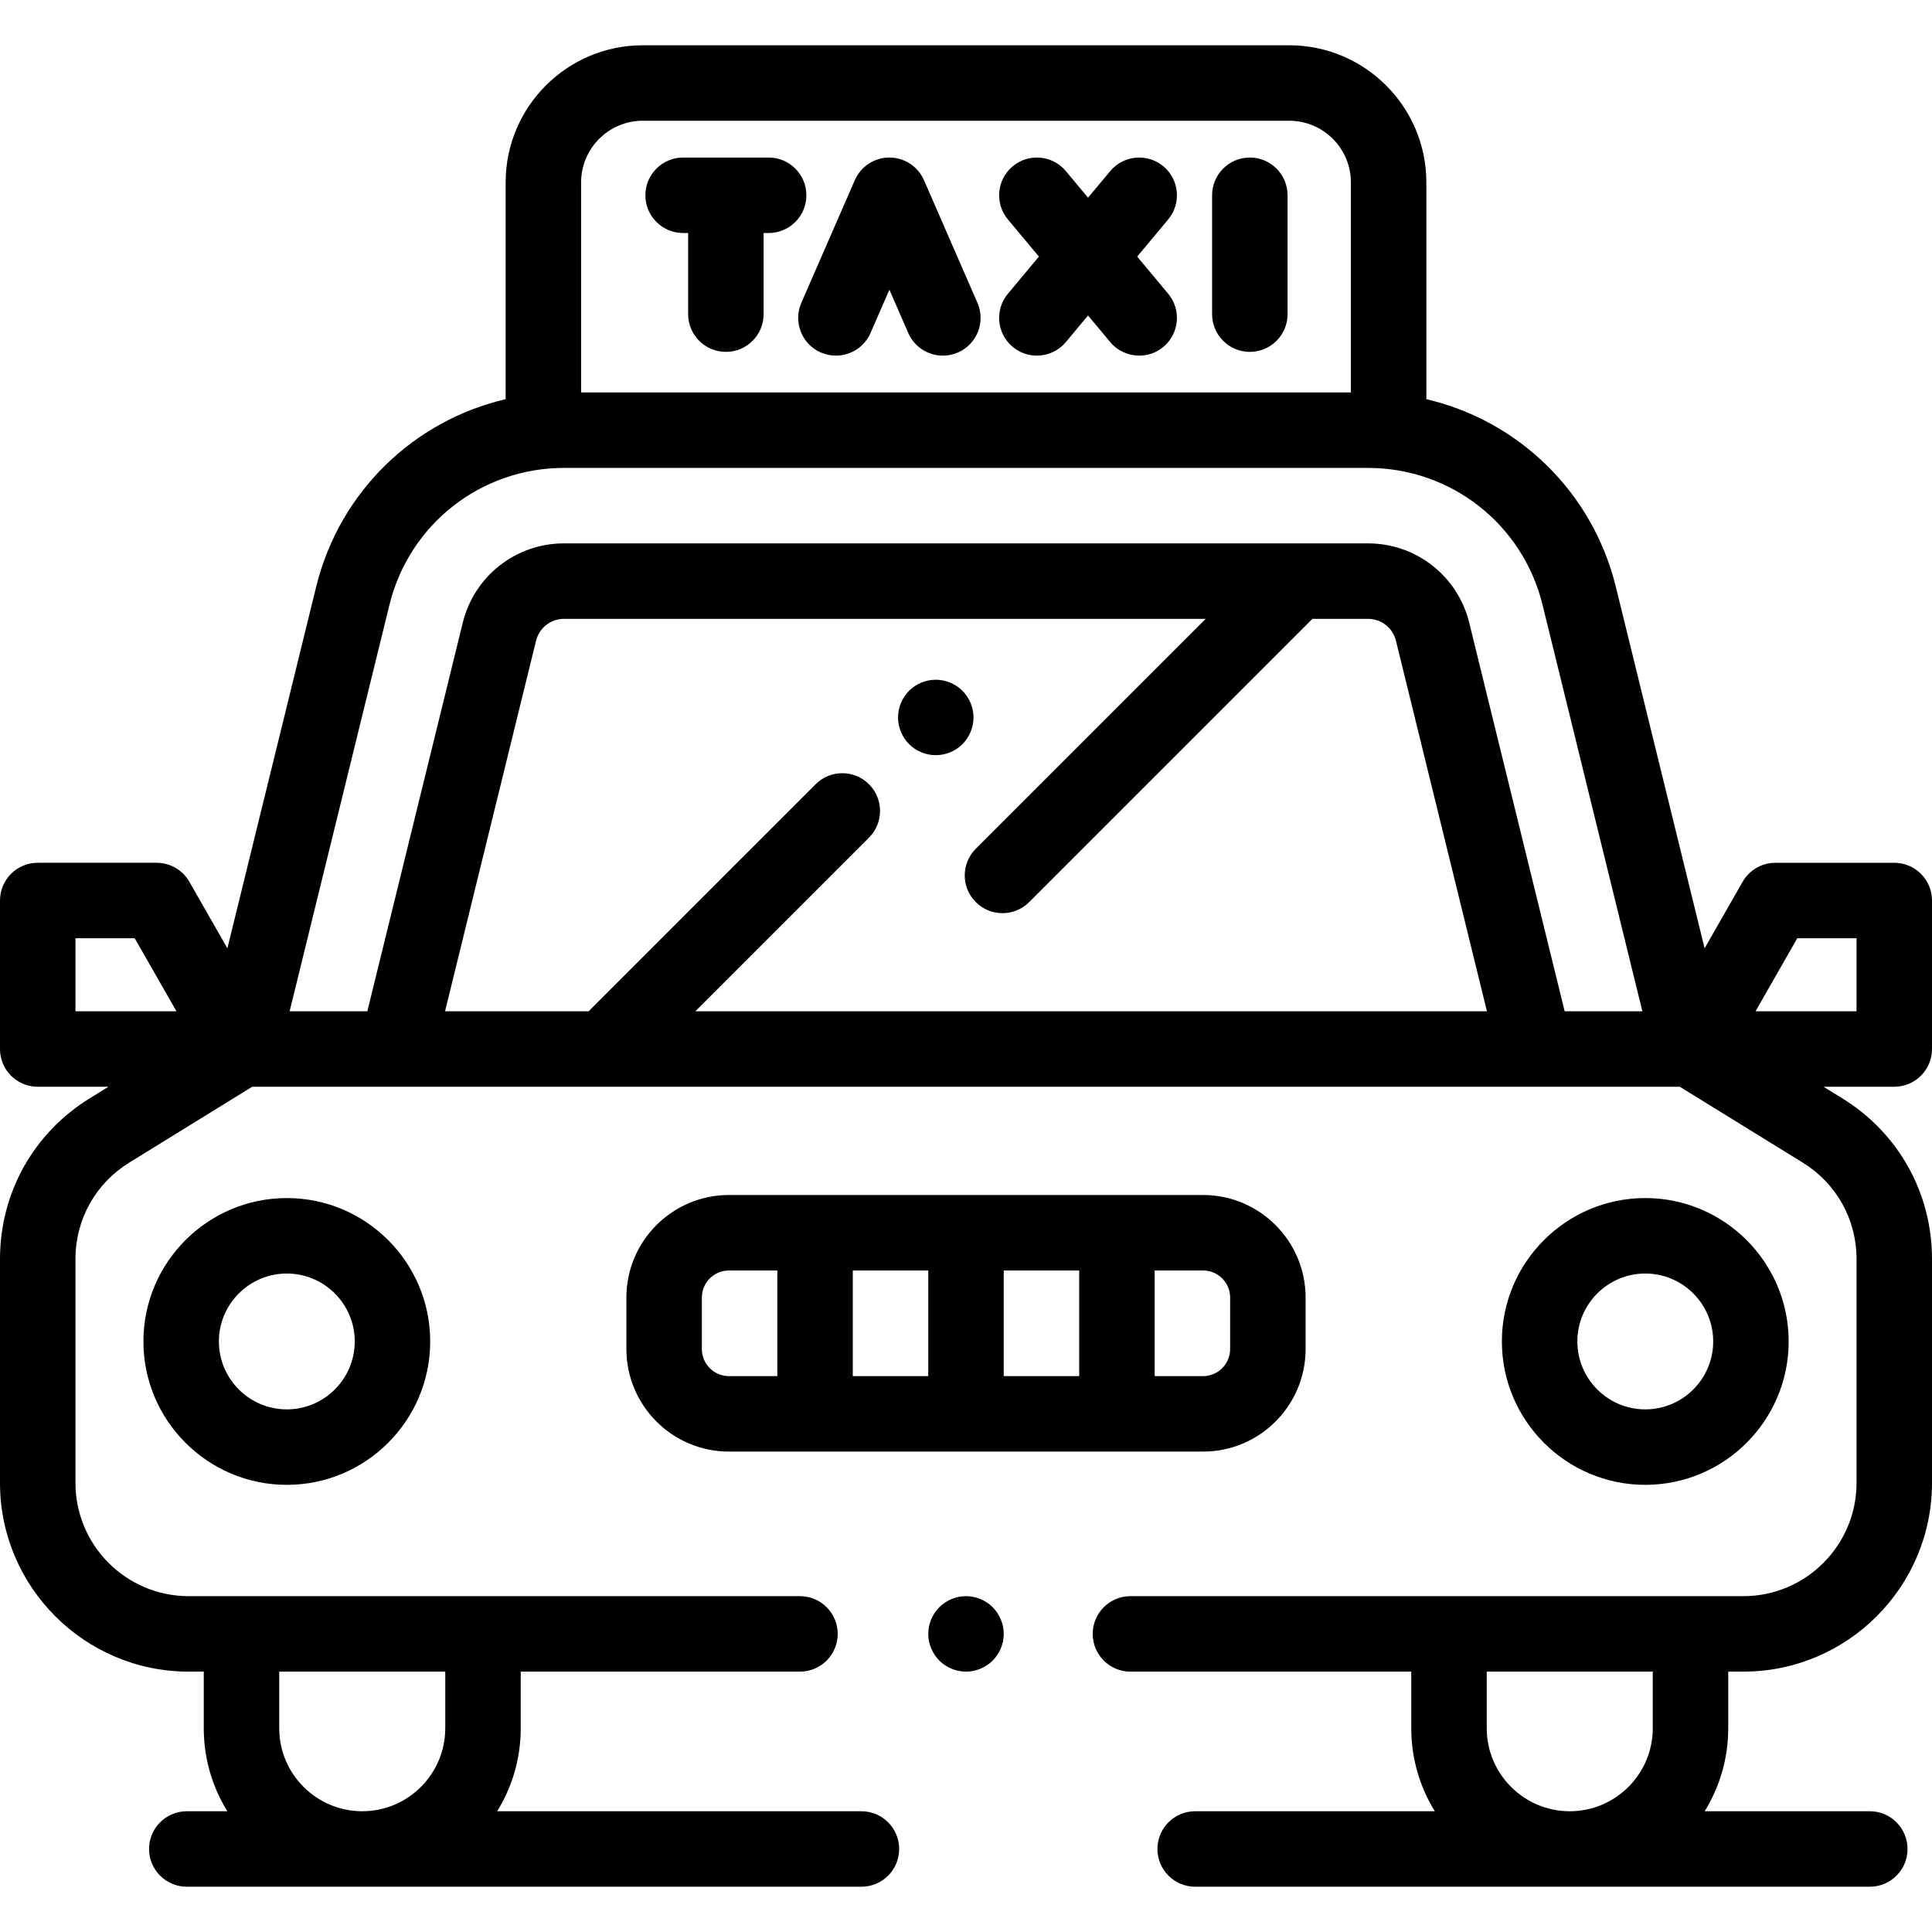
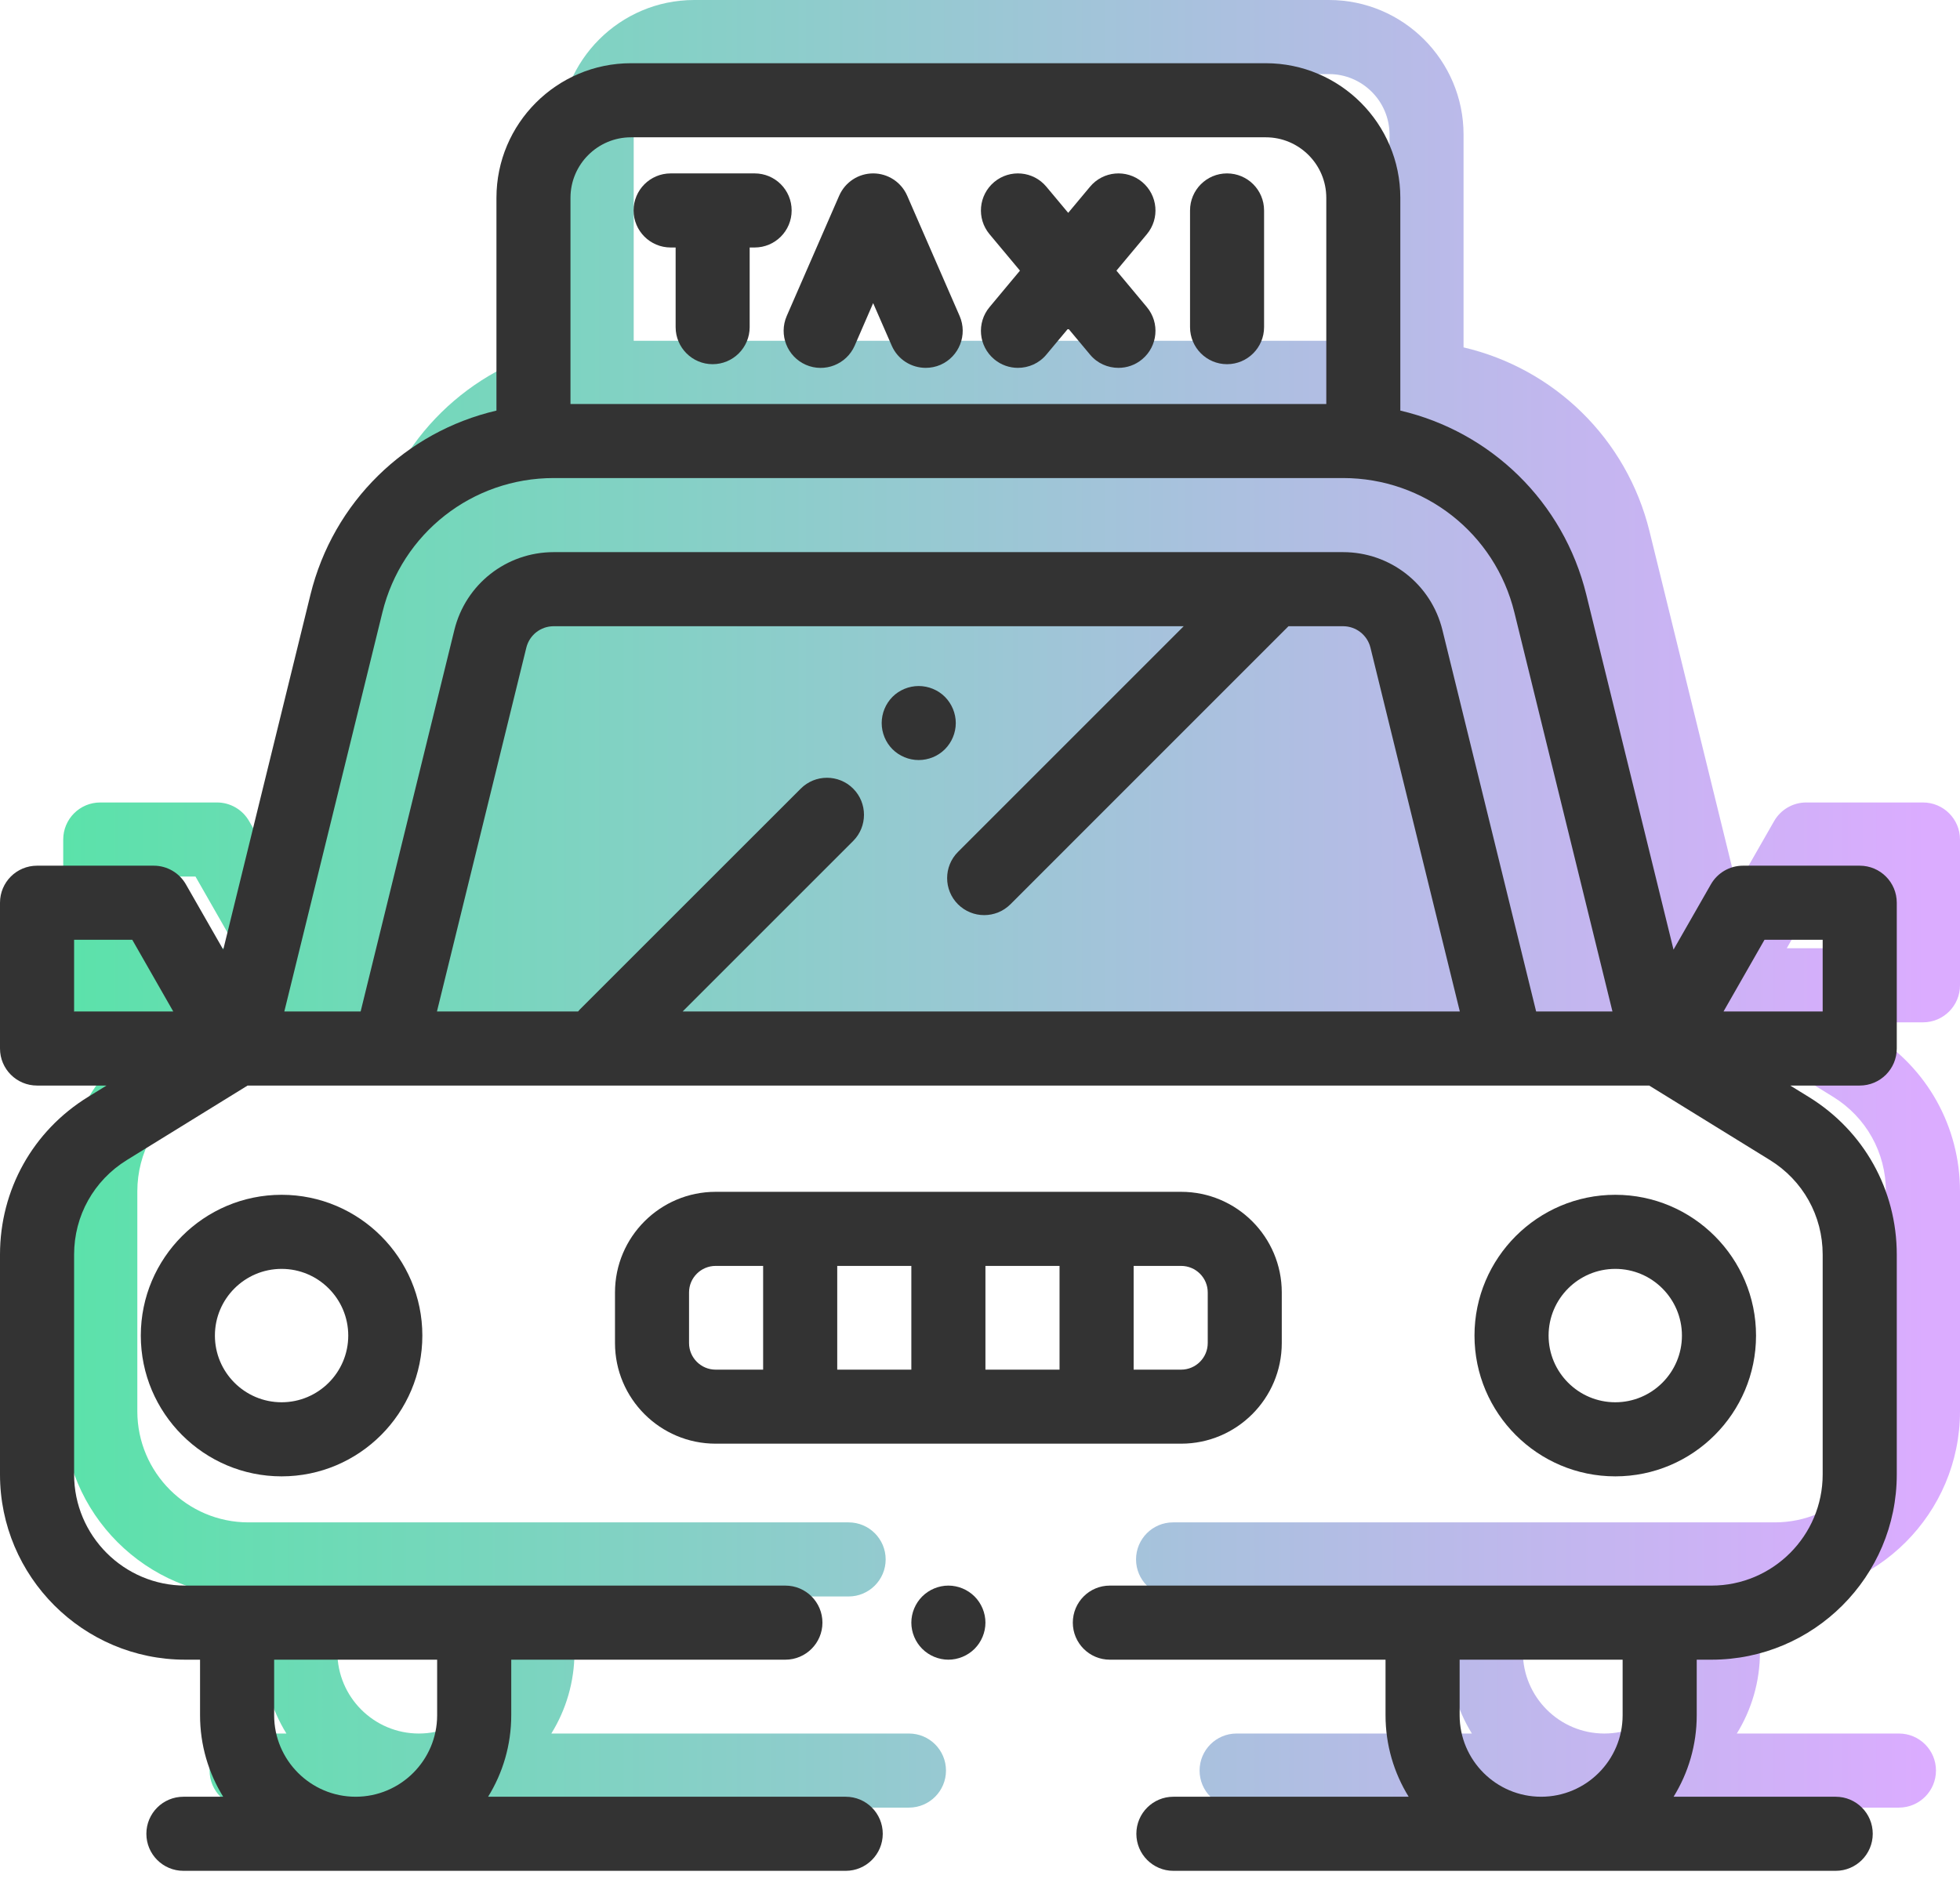
- <svg xmlns="http://www.w3.org/2000/svg" version="1.1" id="Capa_1" x="0px" y="0px" viewBox="0 0 512.001 512.001" style="enable-background:new 0 0 512.001 512.001;" xml:space="preserve">
-   <g>
-     <g>
-       <path d="M263.069,425.93C261.21,424.07,258.63,423,256,423s-5.21,1.07-7.07,2.93S246,430.37,246,433s1.069,5.21,2.93,7.07    c1.861,1.86,4.44,2.93,7.07,2.93s5.21-1.07,7.069-2.93c1.86-1.86,2.931-4.44,2.931-7.07S264.93,427.79,263.069,425.93z" />
-     </g>
-   </g>
-   <g>
-     <g>
-       <path d="M318.823,316.688H193.177c-14.985,0-27.177,12.192-27.177,27.177v13.646c0,14.985,12.191,27.177,27.177,27.177h125.646    c14.986,0,27.177-12.191,27.177-27.177v-13.646C346,328.88,333.809,316.688,318.823,316.688z M206,364.688h-12.823    c-3.957,0-7.177-3.22-7.177-7.177v-13.646c0-3.958,3.22-7.177,7.177-7.177H206V364.688z M246,364.688h-20v-28h20V364.688z     M286,364.688h-20v-28h20V364.688z M326,357.51c0,3.957-3.22,7.177-7.177,7.177H306v-28h12.823c3.957,0,7.177,3.22,7.177,7.177    V357.51z" />
-     </g>
-   </g>
-   <g>
-     <g>
-       <path d="M255.059,183.06c-1.859-1.86-4.439-2.92-7.069-2.92c-2.631,0-5.211,1.06-7.07,2.92c-1.86,1.87-2.93,4.44-2.93,7.08    c0,2.63,1.069,5.2,2.93,7.07c1.859,1.86,4.439,2.92,7.07,2.92c2.63,0,5.21-1.06,7.069-2.92c1.86-1.87,2.931-4.44,2.931-7.07    C257.99,187.5,256.92,184.93,255.059,183.06z" />
-     </g>
-   </g>
-   <g>
-     <g>
-       <path d="M76.009,317.5c-20.953,0-38,17.047-38,38s17.047,38,38,38s38-17.047,38-38S96.962,317.5,76.009,317.5z M76.009,373.5    c-9.925,0-18-8.075-18-18s8.075-18,18-18c9.925,0,18,8.075,18,18S85.934,373.5,76.009,373.5z" />
-     </g>
-   </g>
-   <g>
-     <g>
-       <path d="M436.015,317.5c-20.953,0-38,17.047-38,38s17.047,38,38,38s38-17.047,38-38S456.968,317.5,436.015,317.5z M436.015,373.5    c-9.925,0-18-8.075-18-18s8.075-18,18-18s18,8.075,18,18S445.94,373.5,436.015,373.5z" />
-     </g>
-   </g>
-   <g>
-     <g>
-       <path d="M458.001,443h4c27.57,0,50-22.43,50-50v-59.359c0-17.471-8.876-33.378-23.744-42.552L483.25,288H502    c5.522,0,10-4.477,10-10v-39.354c0-5.523-4.478-10-10-10h-31.5c-3.588,0-6.9,1.922-8.682,5.037l-10.077,17.626L428.21,155.5    c-6.182-25.171-25.848-44.026-50.21-49.712V48.333C378,28.299,361.701,12,341.667,12H170.333C150.299,12,134,28.299,134,48.333    v57.455c-24.362,5.685-44.028,24.541-50.21,49.712l-23.531,95.808l-10.077-17.626c-1.781-3.115-5.094-5.037-8.682-5.037H10    c-5.522,0-10,4.477-10,10V278c0,5.523,4.478,10,10,10h18.75l-5.006,3.089C8.876,300.263,0,316.17,0,333.641V393    c0,27.57,22.43,50,50,50h4v15c0,8.062,2.288,15.597,6.242,22h-10.74c-5.522,0-10,4.477-10,10s4.478,10,10,10h178.784    c5.522,0,10-4.477,10-10s-4.478-10-10-10h-96.528c3.954-6.403,6.242-13.938,6.242-22v-15h74c5.522,0,10-4.477,10-10    s-4.478-10-10-10H50c-16.542,0-30-13.458-30-30v-59.359c0-10.482,5.326-20.027,14.246-25.531L66.837,288h378.326l32.591,20.109    c8.92,5.504,14.246,15.049,14.246,25.531V393c0,16.542-13.458,30-30,30H299.581c-5.522,0-10,4.477-10,10s4.478,10,10,10H374v15    c0,8.062,2.288,15.597,6.242,22h-63.51c-5.522,0-10,4.477-10,10s4.478,10,10,10h178.784c5.522,0,10-4.477,10-10s-4.478-10-10-10    h-43.757c3.954-6.403,6.242-13.938,6.242-22V443z M74,443h44v15c0,12.131-9.869,22-22,22s-22-9.869-22-22V443z M20,268v-19.354    h15.698L46.764,268H20z M154,48.333C154,39.328,161.327,32,170.333,32h171.334C350.673,32,358,39.328,358,48.333V104H154V48.333z     M184.267,268l46.024-46.023c3.905-3.906,3.905-10.238,0-14.143c-3.905-3.905-10.235-3.905-14.143,0l-59.574,59.574    c-0.19,0.19-0.364,0.391-0.535,0.592h-38.098l24.115-98.188c0.841-3.422,3.889-5.812,7.412-5.812h170.055l-60.928,60.929    c-3.905,3.905-3.905,10.237,0,14.142c1.953,1.953,4.512,2.929,7.071,2.929s5.118-0.977,7.071-2.929L347.808,164h14.724    c3.523,0,6.571,2.39,7.411,5.812L394.057,268H184.267z M414.651,268l-25.286-102.958C386.322,152.654,375.288,144,362.531,144    H149.469c-12.757,0-23.791,8.652-26.834,21.041L97.348,268H76.753l26.459-107.729C108.458,138.915,127.479,124,149.47,124h213.06    c21.99,0,41.012,14.915,46.258,36.271L435.247,268H414.651z M465.236,268l11.065-19.354H492V268H465.236z M438,458    c0,12.131-9.869,22-22,22c-12.131,0-22-9.869-22-22v-15h44V458z" />
-     </g>
-   </g>
-   <g>
-     <g>
-       <path d="M331.221,41.75c-5.522,0-10,4.477-10,10v31.5c0,5.523,4.478,10,10,10c5.522,0,10-4.477,10-10v-31.5    C341.221,46.227,336.743,41.75,331.221,41.75z" />
-     </g>
-   </g>
-   <g>
-     <g>
-       <path d="M203.7,41.75h-22.667c-5.522,0-10,4.477-10,10s4.478,10,10,10h1.334v21.5c0,5.523,4.478,10,10,10c5.522,0,10-4.477,10-10    v-21.5h1.333c5.522,0,10-4.477,10-10S209.223,41.75,203.7,41.75z" />
-     </g>
-   </g>
-   <g>
-     <g>
-       <path d="M301.366,68l8.213-9.843c3.539-4.241,2.97-10.547-1.271-14.085c-4.238-3.537-10.544-2.97-14.084,1.271l-5.881,7.049    l-5.881-7.049c-3.538-4.242-9.847-4.809-14.084-1.271c-4.241,3.539-4.811,9.844-1.271,14.085L275.319,68l-8.213,9.843    c-3.539,4.241-2.97,10.546,1.271,14.085c1.87,1.561,4.142,2.322,6.401,2.322c2.862,0,5.705-1.224,7.683-3.594l5.881-7.049    l5.881,7.049c1.978,2.371,4.819,3.594,7.683,3.594c2.26,0,4.532-0.762,6.401-2.322c4.241-3.539,4.811-9.844,1.271-14.085    L301.366,68z" />
-     </g>
-   </g>
-   <g>
-     <g>
-       <path d="M259.034,80.254l-14.168-32.5c-1.59-3.646-5.189-6.004-9.167-6.004c-3.978,0-7.577,2.357-9.167,6.004l-14.167,32.5    c-2.207,5.063,0.108,10.956,5.171,13.163c5.065,2.207,10.956-0.109,13.163-5.171l5-11.471l5.001,11.471    c1.64,3.762,5.314,6.006,9.172,6.006c1.334,0,2.69-0.269,3.991-0.835C258.926,91.211,261.241,85.316,259.034,80.254z" />
-     </g>
-   </g>
-   <g>
- </g>
-   <g>
- </g>
-   <g>
- </g>
-   <g>
- </g>
-   <g>
- </g>
-   <g>
- </g>
-   <g>
- </g>
-   <g>
- </g>
-   <g>
- </g>
-   <g>
- </g>
-   <g>
- </g>
-   <g>
- </g>
-   <g>
- </g>
-   <g>
- </g>
-   <g>
- </g>
+ <svg xmlns="http://www.w3.org/2000/svg" width="31" height="30" viewBox="0 0 31 30" fill="none">
+   <path d="M27.836 25.254H28.07C29.686 25.254 31 23.94 31 22.324V18.846C31 17.822 30.48 16.89 29.609 16.353L29.315 16.172H30.414C30.738 16.172 31 15.909 31 15.586V13.28C31 12.956 30.738 12.694 30.414 12.694H28.568C28.358 12.694 28.164 12.807 28.06 12.989L27.469 14.022L26.09 8.408C25.728 6.933 24.576 5.829 23.148 5.495V2.129C23.148 0.955 22.193 0 21.02 0H10.98C9.807 0 8.852 0.955 8.852 2.129V5.495C7.424 5.828 6.272 6.933 5.91 8.408L4.531 14.022L3.94 12.989C3.836 12.807 3.642 12.694 3.432 12.694H1.586C1.262 12.694 1 12.956 1 13.28V15.586C1 15.909 1.262 16.172 1.586 16.172H2.685L2.391 16.353C1.52 16.89 1 17.822 1 18.846V22.324C1 23.94 2.314 25.254 3.93 25.254H4.164V26.133C4.164 26.605 4.298 27.047 4.53 27.422H3.901C3.577 27.422 3.315 27.684 3.315 28.008C3.315 28.331 3.577 28.594 3.901 28.594H14.376C14.7 28.594 14.962 28.331 14.962 28.008C14.962 27.684 14.7 27.422 14.376 27.422H8.72C8.952 27.047 9.086 26.605 9.086 26.133V25.254H13.422C13.745 25.254 14.008 24.991 14.008 24.668C14.008 24.344 13.745 24.082 13.422 24.082H3.93C2.96 24.082 2.172 23.293 2.172 22.324V18.846C2.172 18.232 2.484 17.673 3.007 17.35L4.916 16.172H27.084L28.993 17.35C29.516 17.673 29.828 18.232 29.828 18.846V22.324C29.828 23.293 29.04 24.082 28.07 24.082H18.553C18.23 24.082 17.968 24.344 17.968 24.668C17.968 24.991 18.23 25.254 18.553 25.254H22.914V26.133C22.914 26.605 23.048 27.047 23.28 27.422H19.558C19.235 27.422 18.973 27.684 18.973 28.008C18.973 28.331 19.235 28.594 19.558 28.594H30.034C30.358 28.594 30.62 28.331 30.62 28.008C30.62 27.684 30.358 27.422 30.034 27.422H27.47C27.702 27.047 27.836 26.605 27.836 26.133V25.254ZM5.336 25.254H7.914V26.133C7.914 26.844 7.336 27.422 6.625 27.422C5.914 27.422 5.336 26.844 5.336 26.133V25.254ZM2.172 15V13.866H3.092L3.74 15H2.172ZM10.023 2.129C10.023 1.601 10.453 1.172 10.98 1.172H21.02C21.547 1.172 21.977 1.601 21.977 2.129V5.391H10.023V2.129ZM28.26 15L28.908 13.866H29.828V15H28.26ZM26.664 26.133C26.664 26.844 26.086 27.422 25.375 27.422C24.664 27.422 24.086 26.844 24.086 26.133V25.254H26.664V26.133Z" fill="url(#paint0_linear)" />
+   <path d="M26.836 26.254H27.07C28.686 26.254 30 24.94 30 23.324V19.846C30 18.822 29.48 17.89 28.609 17.353L28.315 17.172H29.414C29.738 17.172 30 16.91 30 16.586V14.28C30 13.956 29.738 13.694 29.414 13.694H27.568C27.358 13.694 27.164 13.807 27.06 13.989L26.469 15.022L25.09 9.408C24.728 7.933 23.576 6.829 22.148 6.495V3.129C22.148 1.955 21.193 1 20.02 1H9.98C8.807 1 7.852 1.955 7.852 3.129V6.495C6.424 6.828 5.272 7.933 4.91 9.408L3.531 15.022L2.94 13.989C2.836 13.807 2.642 13.694 2.432 13.694H0.586C0.262 13.694 0 13.956 0 14.28V16.586C0 16.91 0.262 17.172 0.586 17.172H1.685L1.391 17.353C0.52 17.89 0 18.822 0 19.846V23.324C0 24.94 1.314 26.254 2.93 26.254H3.164V27.133C3.164 27.605 3.298 28.047 3.53 28.422H2.901C2.577 28.422 2.315 28.684 2.315 29.008C2.315 29.331 2.577 29.594 2.901 29.594H13.376C13.7 29.594 13.962 29.331 13.962 29.008C13.962 28.684 13.7 28.422 13.376 28.422H7.72C7.952 28.047 8.086 27.605 8.086 27.133V26.254H12.422C12.745 26.254 13.008 25.991 13.008 25.668C13.008 25.344 12.745 25.082 12.422 25.082H2.93C1.96 25.082 1.172 24.293 1.172 23.324V19.846C1.172 19.232 1.484 18.673 2.007 18.35L3.916 17.172H26.084L27.993 18.35C28.516 18.673 28.828 19.232 28.828 19.846V23.324C28.828 24.293 28.04 25.082 27.07 25.082H17.553C17.23 25.082 16.968 25.344 16.968 25.668C16.968 25.991 17.23 26.254 17.553 26.254H21.914V27.133C21.914 27.605 22.048 28.047 22.28 28.422H18.558C18.235 28.422 17.973 28.684 17.973 29.008C17.973 29.331 18.235 29.594 18.558 29.594H29.034C29.358 29.594 29.62 29.331 29.62 29.008C29.62 28.684 29.358 28.422 29.034 28.422H26.47C26.702 28.047 26.836 27.605 26.836 27.133V26.254ZM4.336 26.254H6.914V27.133C6.914 27.844 6.336 28.422 5.625 28.422C4.914 28.422 4.336 27.844 4.336 27.133V26.254ZM1.172 16V14.866H2.092L2.74 16H1.172ZM9.023 3.129C9.023 2.601 9.453 2.172 9.98 2.172H20.02C20.547 2.172 20.977 2.601 20.977 3.129V6.391H9.023V3.129ZM10.797 16L13.494 13.303C13.722 13.075 13.722 12.703 13.494 12.475C13.265 12.246 12.894 12.246 12.665 12.475L9.174 15.965C9.163 15.976 9.153 15.988 9.143 16H6.911L8.324 10.247C8.373 10.046 8.551 9.906 8.758 9.906H18.722L15.152 13.476C14.923 13.705 14.923 14.076 15.152 14.305C15.267 14.419 15.416 14.476 15.566 14.476C15.716 14.476 15.866 14.419 15.981 14.305L20.379 9.906H21.242C21.448 9.906 21.627 10.046 21.676 10.247L23.089 16H10.797ZM24.296 16L22.814 9.967C22.636 9.241 21.989 8.734 21.242 8.734H8.758C8.01 8.734 7.364 9.241 7.186 9.967L5.704 16H4.497L6.048 9.688C6.355 8.436 7.469 7.562 8.758 7.562H21.242C22.53 7.562 23.645 8.436 23.952 9.688L25.503 16H24.296ZM27.26 16L27.908 14.866H28.828V16H27.26ZM25.664 27.133C25.664 27.844 25.086 28.422 24.375 28.422C23.664 28.422 23.086 27.844 23.086 27.133V26.254H25.664V27.133Z" fill="#333333" />
+   <path d="M15.414 25.254C15.305 25.145 15.154 25.082 15 25.082C14.846 25.082 14.695 25.145 14.586 25.254C14.477 25.363 14.414 25.514 14.414 25.668C14.414 25.822 14.477 25.973 14.586 26.082C14.695 26.191 14.846 26.254 15 26.254C15.154 26.254 15.305 26.191 15.414 26.082C15.523 25.973 15.586 25.822 15.586 25.668C15.586 25.514 15.523 25.363 15.414 25.254Z" fill="#333333" />
+   <path d="M4.454 18.9C3.226 18.9 2.227 19.899 2.227 21.127C2.227 22.355 3.226 23.354 4.454 23.354C5.681 23.354 6.68 22.355 6.68 21.127C6.68 19.899 5.681 18.9 4.454 18.9ZM4.454 22.182C3.872 22.182 3.399 21.709 3.399 21.127C3.399 20.545 3.872 20.072 4.454 20.072C5.035 20.072 5.508 20.545 5.508 21.127C5.508 21.709 5.035 22.182 4.454 22.182Z" fill="#333333" />
+   <path d="M18.681 18.853H11.319C10.441 18.853 9.727 19.567 9.727 20.445V21.245C9.727 22.123 10.441 22.837 11.319 22.837H18.681C19.559 22.837 20.273 22.123 20.273 21.245V20.445C20.273 19.567 19.559 18.853 18.681 18.853ZM12.07 21.666H11.319C11.087 21.666 10.898 21.477 10.898 21.245V20.445C10.898 20.213 11.087 20.025 11.319 20.025H12.07V21.666ZM14.414 21.666H13.242V20.025H14.414V21.666ZM16.758 21.666H15.586V20.025H16.758V21.666ZM19.102 21.245C19.102 21.477 18.913 21.666 18.681 21.666H17.93V20.025H18.681C18.913 20.025 19.102 20.213 19.102 20.445V21.245Z" fill="#333333" />
+   <path d="M14.945 11.023C14.836 10.914 14.685 10.852 14.53 10.852C14.376 10.852 14.225 10.914 14.116 11.023C14.007 11.133 13.945 11.283 13.945 11.438C13.945 11.592 14.007 11.743 14.116 11.852C14.225 11.961 14.376 12.023 14.53 12.023C14.685 12.023 14.836 11.961 14.945 11.852C15.054 11.743 15.117 11.592 15.117 11.438C15.117 11.283 15.054 11.133 14.945 11.023Z" fill="#333333" />
+   <path d="M25.548 18.9C24.32 18.9 23.321 19.899 23.321 21.127C23.321 22.355 24.32 23.354 25.548 23.354C26.775 23.354 27.774 22.355 27.774 21.127C27.774 19.899 26.775 18.9 25.548 18.9ZM25.548 22.182C24.966 22.182 24.493 21.709 24.493 21.127C24.493 20.545 24.966 20.072 25.548 20.072C26.129 20.072 26.602 20.545 26.602 21.127C26.602 21.709 26.129 22.182 25.548 22.182Z" fill="#333333" />
+   <path d="M11.936 2.743H10.607C10.284 2.743 10.021 3.005 10.021 3.329C10.021 3.653 10.284 3.915 10.607 3.915H10.686V5.175C10.686 5.498 10.948 5.761 11.271 5.761C11.595 5.761 11.857 5.498 11.857 5.175V3.915H11.936C12.259 3.915 12.521 3.653 12.521 3.329C12.521 3.005 12.259 2.743 11.936 2.743Z" fill="#333333" />
+   <path d="M19.407 2.743C19.084 2.743 18.822 3.005 18.822 3.329V5.175C18.822 5.498 19.084 5.761 19.407 5.761C19.731 5.761 19.993 5.498 19.993 5.175V3.329C19.993 3.005 19.731 2.743 19.407 2.743Z" fill="#333333" />
+   <path d="M15.178 4.999L14.348 3.095C14.254 2.881 14.044 2.743 13.81 2.743C13.577 2.743 13.367 2.881 13.273 3.095L12.443 4.999C12.314 5.296 12.45 5.641 12.746 5.771C13.043 5.9 13.388 5.764 13.518 5.468L13.81 4.795L14.104 5.468C14.2 5.688 14.415 5.819 14.641 5.819C14.719 5.819 14.799 5.804 14.875 5.771C15.171 5.641 15.307 5.296 15.178 4.999Z" fill="#333333" />
+   <path d="M17.658 4.281L18.139 3.705C18.347 3.456 18.313 3.087 18.065 2.879C17.817 2.672 17.447 2.705 17.24 2.954L16.895 3.367L16.55 2.954C16.343 2.705 15.973 2.672 15.725 2.879C15.477 3.087 15.443 3.456 15.651 3.705L16.132 4.281L15.651 4.858C15.443 5.107 15.477 5.476 15.725 5.683C15.835 5.775 15.968 5.819 16.1 5.819C16.268 5.819 16.435 5.748 16.55 5.609L16.895 5.196L17.24 5.609C17.355 5.748 17.522 5.819 17.69 5.819C17.822 5.819 17.955 5.775 18.065 5.683C18.313 5.476 18.347 5.107 18.139 4.858L17.658 4.281Z" fill="#333333" />
+   <defs>
+     <linearGradient id="paint0_linear" x1="1" y1="16" x2="30.5" y2="16" gradientUnits="userSpaceOnUse">
+       <stop stop-color="#5BE2AA" />
+       <stop offset="1" stop-color="#DBACFF" />
+     </linearGradient>
+   </defs>
</svg>
